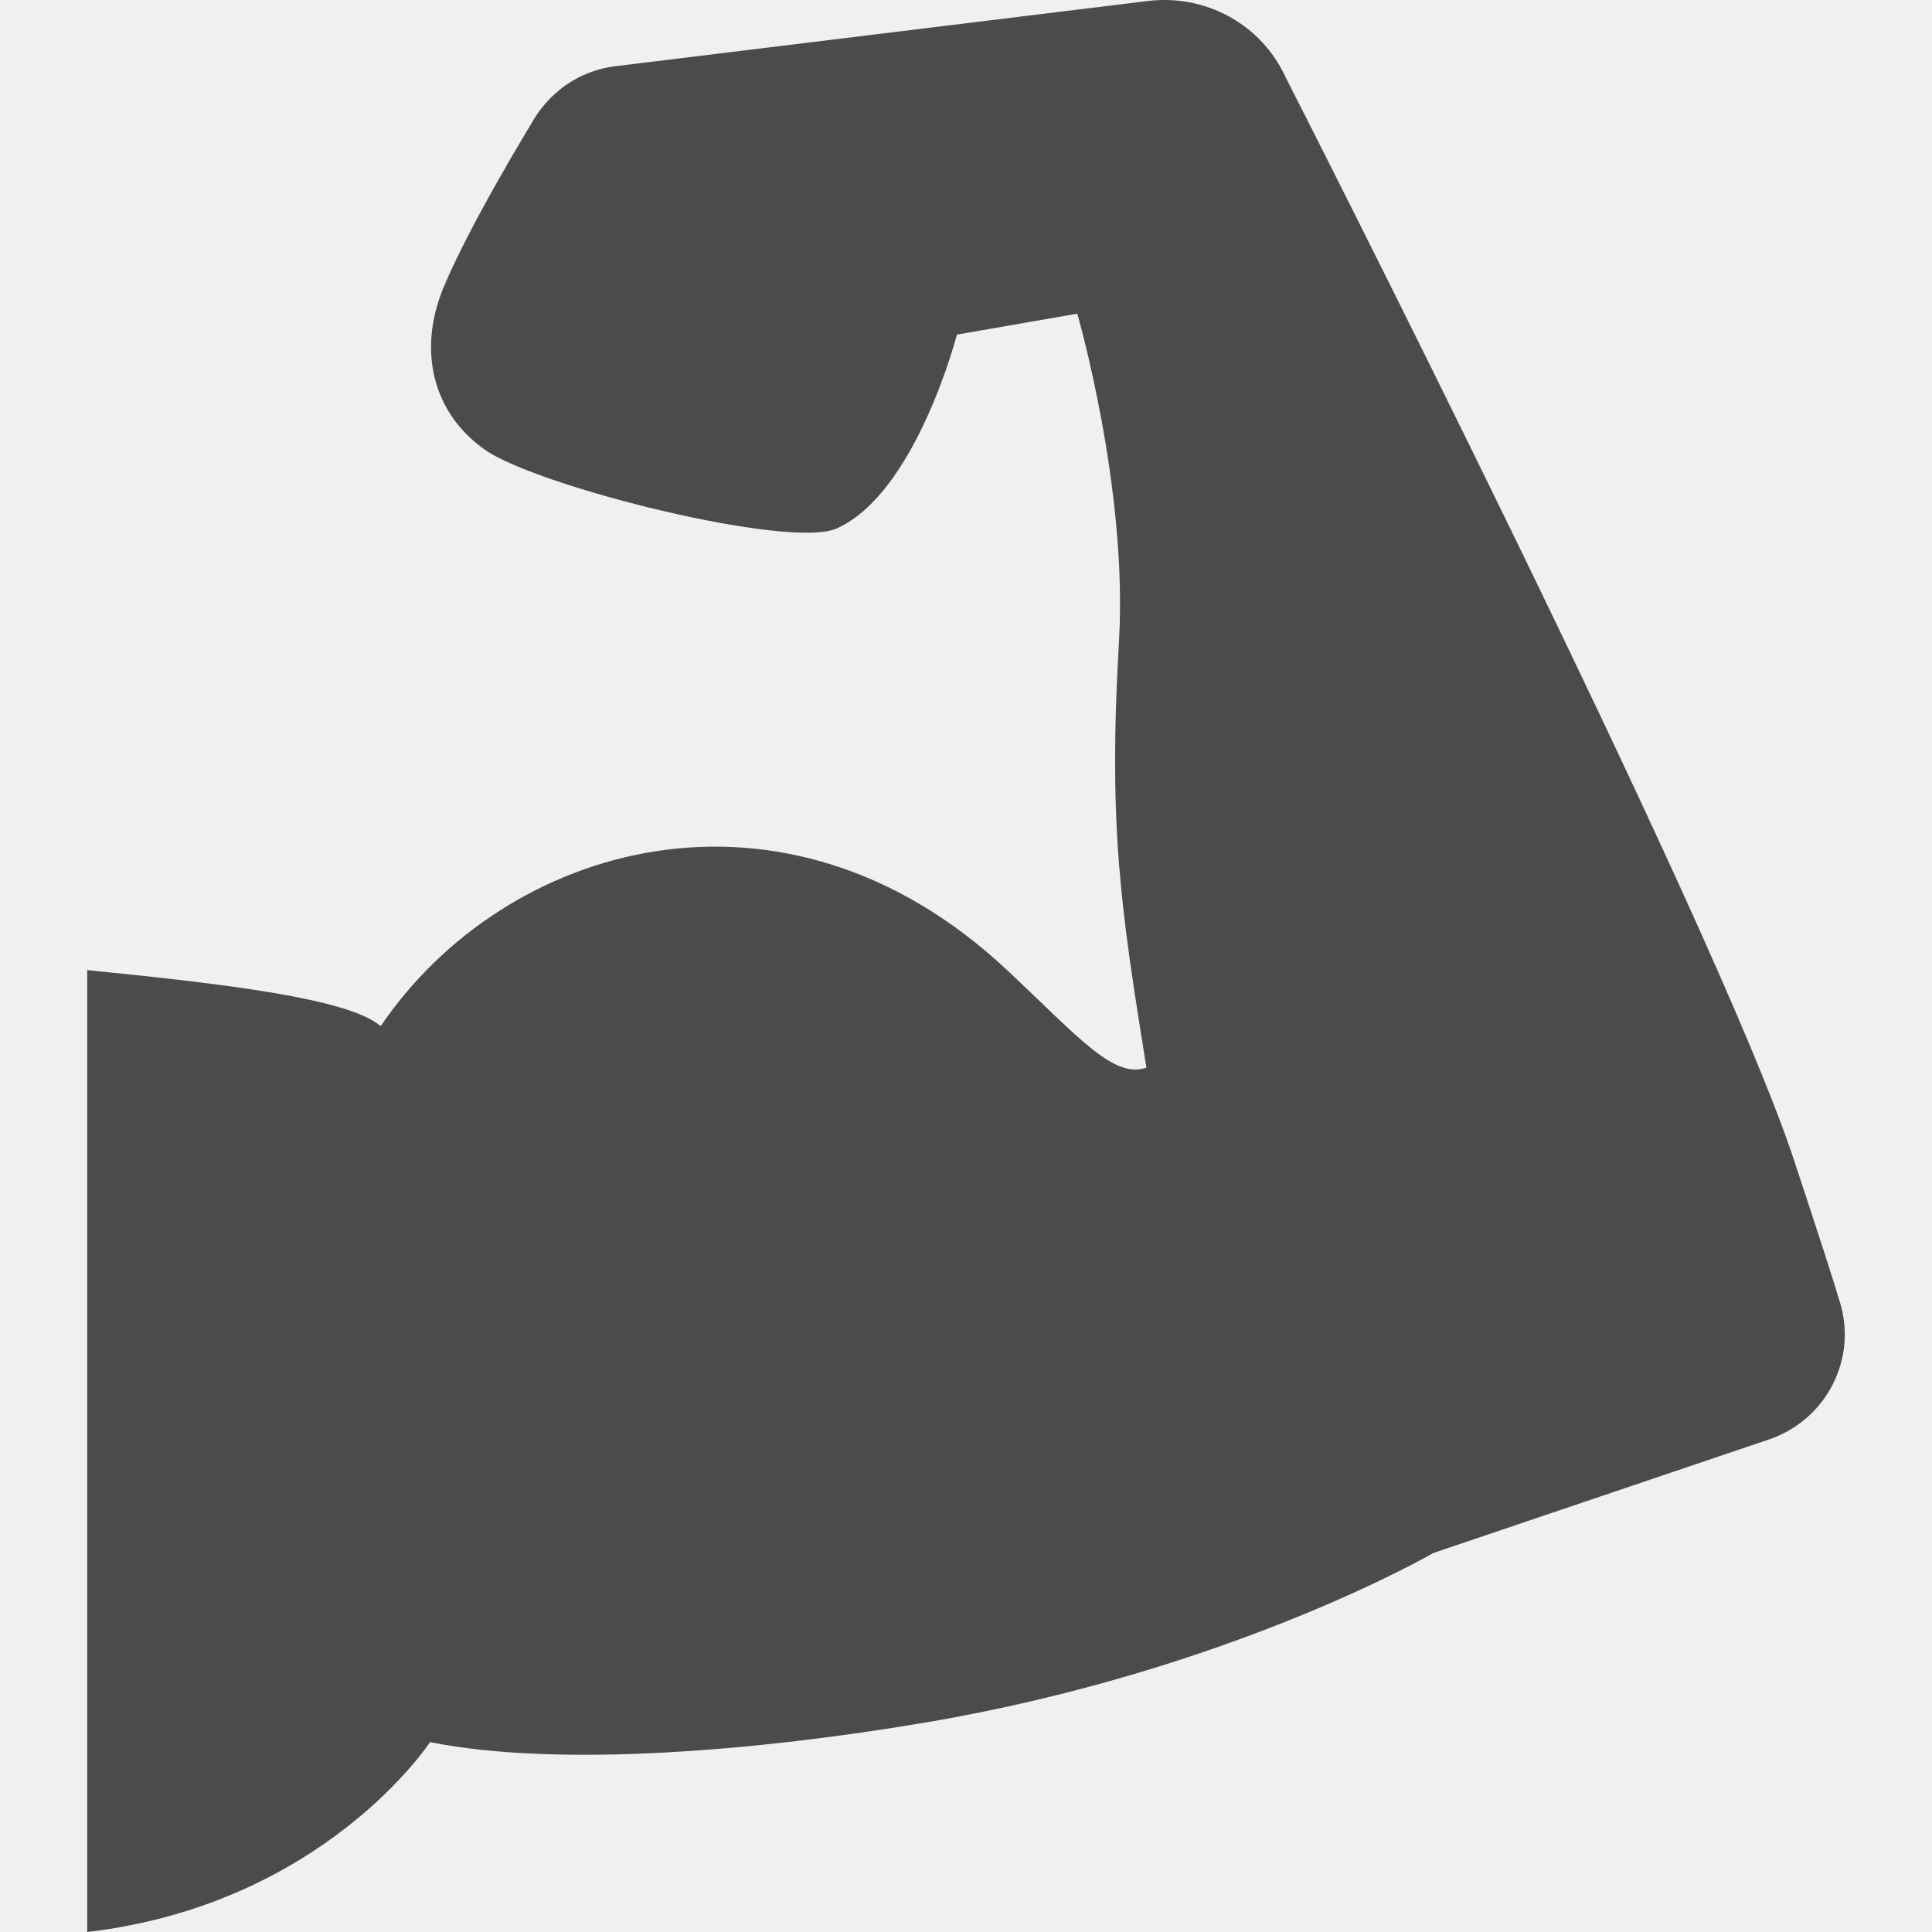
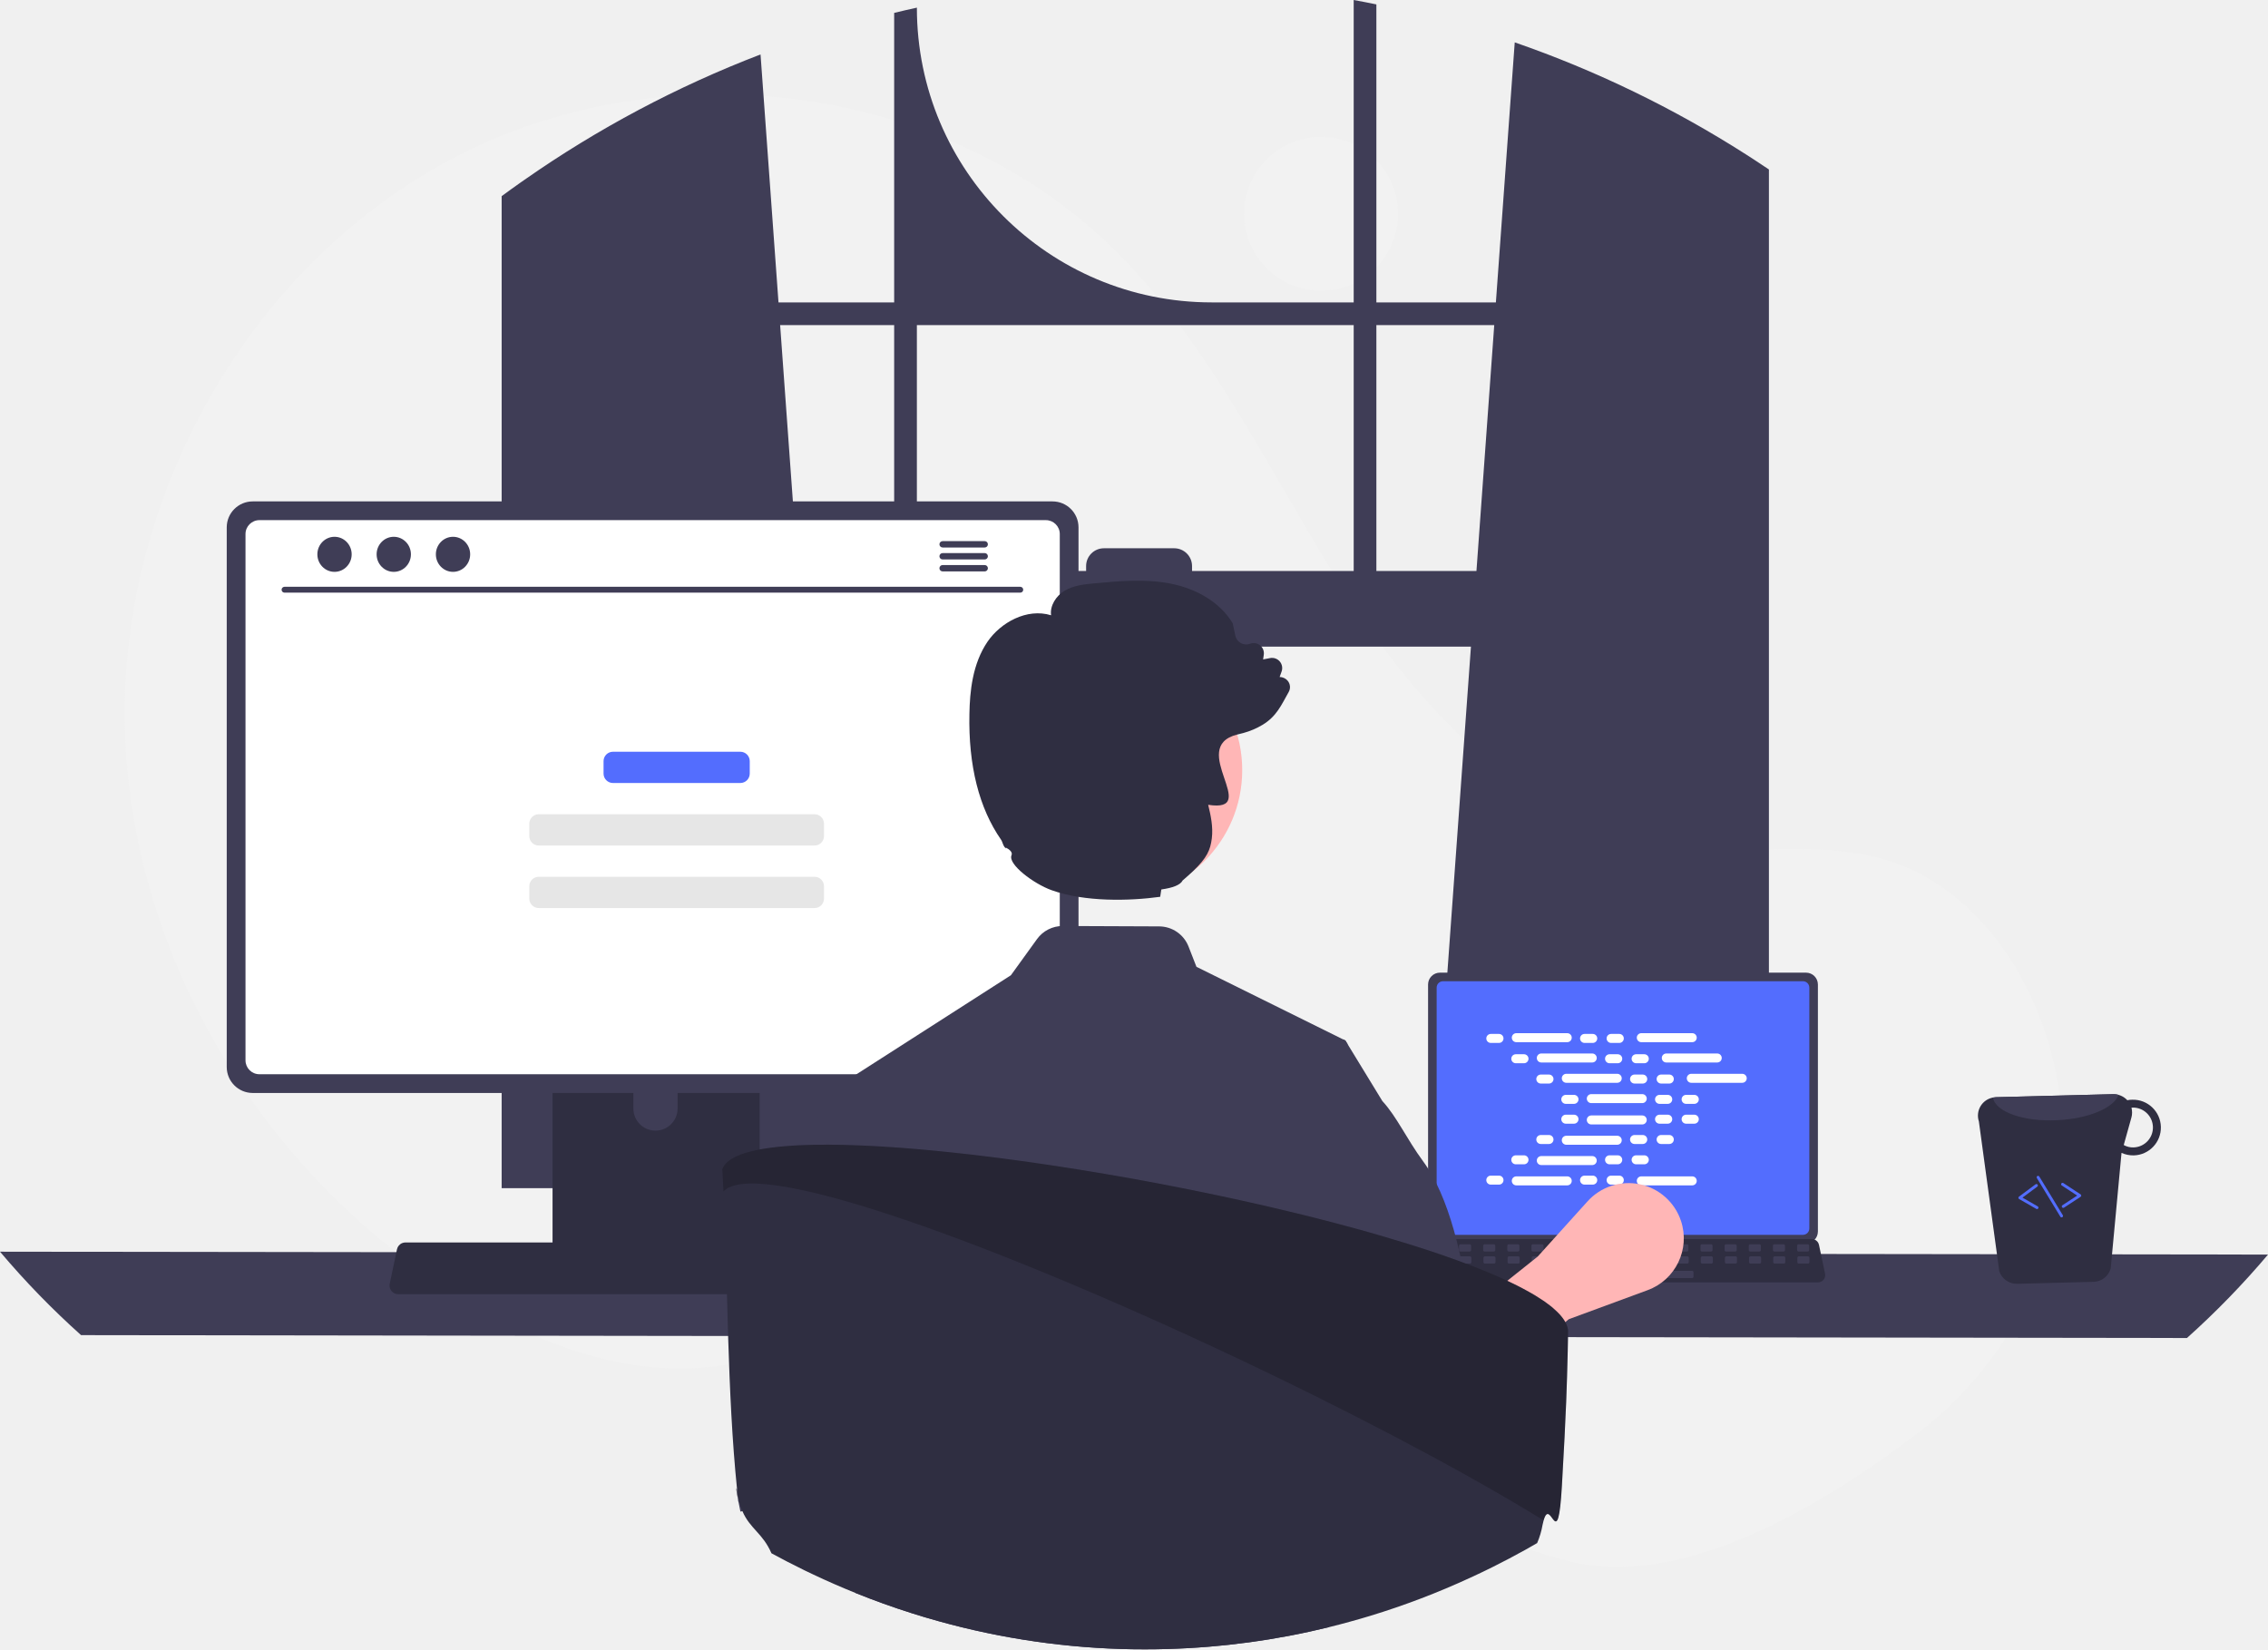
- <svg xmlns="http://www.w3.org/2000/svg" version="1.1" id="_x32_" x="0px" y="0px" viewBox="0 0 512 512" xml:space="preserve">
-   <g>
-     <path class="st0" d="M487.379,344.399c-1.771-5.989-5.322-16.856-11.749-36.353c-20.818-63.816-134.955-287.63-134.955-287.63   C334.247,6.459,319.617-1.53,304.339,0.245L163.175,17.539c-9.545,1.102-17.748,6.855-22.4,15.272c0,0-16.379,26.823-23.261,43.443   c-6.861,16.62-2.877,33.24,11.08,42.994c13.957,9.733,80.437,26.363,93.078,20.822c21.059-9.314,31.92-51.4,31.92-51.4l31.898-5.54   c0,0,13.31,45.85,11.08,86.191c-2.877,49.861,0.358,70.64,7.24,113.624c-8.732,3.006-17.888-8.01-36.929-25.86   c-59.09-55.4-133.126-33.657-165.987,14.845c-8.636-7.316-40.85-11.144-77.779-14.845V512c62.79-7.379,90.848-50.32,90.848-50.32   c34.369,6.855,87.372,2.235,131.19-5.177c80.956-13.69,134.735-44.962,134.735-44.962l89.101-30.138   C484.266,376.088,492.464,359.682,487.379,344.399z" style="fill: rgb(75, 75, 75);" />
-   </g>
+ <svg xmlns="http://www.w3.org/2000/svg" data-name="Layer 1" width="786.82" height="572.258" viewBox="0 0 786.82 572.258">
+   <circle cx="458.321" cy="74.182" r="26.701" fill="#f2f2f2" />
+   <path d="M872.038,661.023c39.688-30.229,58.644-81.025,46.776-129.482q-.442-1.806-.934-3.604c-7.867-28.763-27.332-56.101-55.7-65.291-23.82-7.717-49.82-1.783-74.669-4.851-48.781-6.024-86.601-45.494-113.211-86.819-26.611-41.325-47.062-87.583-82.422-121.724-58.285-56.275-153.362-68.391-225.627-31.76C293.987,254.121,247.955,335.391,249.918,416.386c1.963,80.995,50.046,158.432,119.875,199.517,25.652,15.093,55.321,25.785,84.848,22.044,25.62-3.246,48.899-17.013,74.399-21.1,40.091-6.426,79.927,11.701,114.603,32.824,34.676,21.123,68.17,46.16,107.574,55.952C789.478,715.131,836.881,687.801,872.038,661.023Z" transform="translate(-206.59 -163.8711)" fill="#f2f2f2" />
+   <path d="M815.016,219.191c-.87-.58-1.75-1.13-2.62-1.69a380.24,380.24,0,0,0-80.31-38.93l-6.54,90.22h-41.46v-103.39c-2.61-.54-5.24-1.05-7.87-1.53v104.92H626.946A102.27,102.27,0,0,1,524.676,166.521v-0c-2.64.57-5.26,1.18-7.88,1.83v100.44h-40.13l-6.23-86.03a380.858,380.858,0,0,0-81.94,43.53c-.44.3-.88.61-1.31.91-2.21,1.55-4.39,3.13-6.56,4.73v344.19h118.27l-2.09-28.95-11.5-158.95h231.59l-11.5,158.95-2.09,28.95h116.96v-353.45Q817.656,220.901,815.016,219.191Zm-298.22,142.78h-33.39l-6.17-85.3h39.56Zm159.42,0h-56.08v-1.69a6.18,6.18,0,0,0-6.19-6.18h-24.38a6.178,6.178,0,0,0-6.18,6.18v1.69h-58.71v-85.3h151.54Zm7.87,0v-85.3h40.89l-6.17,85.3Z" transform="translate(-206.59 -163.8711)" fill="#3f3d56" />
+   <path d="M206.59,598.162a289.003,289.003,0,0,0,28.12,28.95l730.58,1a289.003,289.003,0,0,0,28.12-28.95Z" transform="translate(-206.59 -163.8711)" fill="#3f3d56" />
+   <path d="M702.02,505.462v85.704a4.122,4.122,0,0,0,4.119,4.119H833.143a4.122,4.122,0,0,0,4.119-4.119v-85.704a4.124,4.124,0,0,0-4.119-4.115H706.139A4.124,4.124,0,0,0,702.02,505.462Z" transform="translate(-206.59 -163.8711)" fill="#3f3d56" />
+   <path d="M704.999,506.529V590.109a2.205,2.205,0,0,0,2.201,2.201H832.086a2.205,2.205,0,0,0,2.201-2.201V506.529a2.206,2.206,0,0,0-2.201-2.206H707.201A2.206,2.206,0,0,0,704.999,506.529Z" transform="translate(-206.59 -163.8711)" fill="#536dfe" />
+   <path d="M699.364,607.881a2.47,2.47,0,0,0,1.943.93H837.299a2.502,2.502,0,0,0,2.446-3.016l-2.111-10.027a2.507,2.507,0,0,0-1.558-1.818,2.425,2.425,0,0,0-.888-.168H703.41a2.424,2.424,0,0,0-.888.168,2.507,2.507,0,0,0-1.558,1.818l-2.111,10.027A2.501,2.501,0,0,0,699.364,607.881Z" transform="translate(-206.59 -163.8711)" fill="#2f2e41" />
+   <rect x="830.034" y="595.588" width="4.188" height="2.513" rx="0.488" transform="translate(1457.666 1029.819) rotate(-180)" fill="#3f3d56" />
+   <rect x="821.657" y="595.588" width="4.188" height="2.513" rx="0.488" transform="translate(1440.912 1029.819) rotate(-180)" fill="#3f3d56" />
+   <rect x="813.28" y="595.588" width="4.188" height="2.513" rx="0.488" transform="translate(1424.158 1029.819) rotate(-180)" fill="#3f3d56" />
+   <rect x="804.903" y="595.588" width="4.188" height="2.513" rx="0.488" transform="translate(1407.404 1029.819) rotate(-180)" fill="#3f3d56" />
+   <rect x="796.526" y="595.588" width="4.188" height="2.513" rx="0.488" transform="translate(1390.65 1029.819) rotate(-180)" fill="#3f3d56" />
+   <rect x="788.149" y="595.588" width="4.188" height="2.513" rx="0.488" transform="translate(1373.896 1029.819) rotate(-180)" fill="#3f3d56" />
+   <rect x="779.772" y="595.588" width="4.188" height="2.513" rx="0.488" transform="translate(1357.142 1029.819) rotate(-180)" fill="#3f3d56" />
+   <rect x="771.395" y="595.588" width="4.188" height="2.513" rx="0.488" transform="translate(1340.388 1029.819) rotate(-180)" fill="#3f3d56" />
+   <rect x="763.018" y="595.588" width="4.188" height="2.513" rx="0.488" transform="translate(1323.634 1029.819) rotate(-180)" fill="#3f3d56" />
+   <rect x="754.641" y="595.588" width="4.188" height="2.513" rx="0.488" transform="translate(1306.88 1029.819) rotate(-180)" fill="#3f3d56" />
+   <rect x="746.264" y="595.588" width="4.188" height="2.513" rx="0.488" transform="translate(1290.126 1029.819) rotate(-180)" fill="#3f3d56" />
+   <rect x="737.887" y="595.588" width="4.188" height="2.513" rx="0.488" transform="translate(1273.372 1029.819) rotate(-180)" fill="#3f3d56" />
+   <rect x="729.51" y="595.588" width="4.188" height="2.513" rx="0.488" transform="translate(1256.618 1029.819) rotate(-180)" fill="#3f3d56" />
+   <rect x="721.133" y="595.588" width="4.188" height="2.513" rx="0.488" transform="translate(1239.865 1029.819) rotate(-180)" fill="#3f3d56" />
+   <rect x="712.756" y="595.588" width="4.188" height="2.513" rx="0.488" transform="translate(1223.111 1029.819) rotate(-180)" fill="#3f3d56" />
+   <rect x="704.379" y="595.588" width="4.188" height="2.513" rx="0.488" transform="translate(1206.357 1029.819) rotate(-180)" fill="#3f3d56" />
+   <rect x="830.133" y="599.777" width="4.188" height="2.513" rx="0.488" transform="translate(1457.864 1038.196) rotate(-180)" fill="#3f3d56" />
+   <rect x="821.756" y="599.777" width="4.188" height="2.513" rx="0.488" transform="translate(1441.11 1038.196) rotate(-180)" fill="#3f3d56" />
+   <rect x="813.379" y="599.777" width="4.188" height="2.513" rx="0.488" transform="translate(1424.356 1038.196) rotate(-180)" fill="#3f3d56" />
+   <rect x="805.002" y="599.777" width="4.188" height="2.513" rx="0.488" transform="translate(1407.602 1038.196) rotate(-180)" fill="#3f3d56" />
+   <rect x="796.625" y="599.777" width="4.188" height="2.513" rx="0.488" transform="translate(1390.848 1038.196) rotate(-180)" fill="#3f3d56" />
+   <rect x="788.248" y="599.777" width="4.188" height="2.513" rx="0.488" transform="translate(1374.094 1038.196) rotate(-180)" fill="#3f3d56" />
+   <rect x="779.871" y="599.777" width="4.188" height="2.513" rx="0.488" transform="translate(1357.34 1038.196) rotate(-180)" fill="#3f3d56" />
+   <rect x="771.494" y="599.777" width="4.188" height="2.513" rx="0.488" transform="translate(1340.586 1038.196) rotate(-180)" fill="#3f3d56" />
+   <rect x="763.117" y="599.777" width="4.188" height="2.513" rx="0.488" transform="translate(1323.832 1038.196) rotate(-180)" fill="#3f3d56" />
+   <rect x="754.74" y="599.777" width="4.188" height="2.513" rx="0.488" transform="translate(1307.078 1038.196) rotate(-180)" fill="#3f3d56" />
+   <rect x="746.363" y="599.777" width="4.188" height="2.513" rx="0.488" transform="translate(1290.324 1038.196) rotate(-180)" fill="#3f3d56" />
+   <rect x="737.986" y="599.777" width="4.188" height="2.513" rx="0.488" transform="translate(1273.57 1038.196) rotate(-180)" fill="#3f3d56" />
+   <rect x="729.609" y="599.777" width="4.188" height="2.513" rx="0.488" transform="translate(1256.816 1038.196) rotate(-180)" fill="#3f3d56" />
+   <rect x="721.232" y="599.777" width="4.188" height="2.513" rx="0.488" transform="translate(1240.062 1038.196) rotate(-180)" fill="#3f3d56" />
+   <rect x="712.855" y="599.777" width="4.188" height="2.513" rx="0.488" transform="translate(1223.309 1038.196) rotate(-180)" fill="#3f3d56" />
+   <rect x="704.478" y="599.777" width="4.188" height="2.513" rx="0.488" transform="translate(1206.555 1038.196) rotate(-180)" fill="#3f3d56" />
+   <rect x="760.604" y="604.803" width="33.508" height="2.513" rx="0.488" transform="translate(1348.126 1048.248) rotate(-180)" fill="#3f3d56" />
+   <rect x="515.631" y="358.737" width="5.966" height="3.122" rx="1.561" fill="#fff" />
+   <rect x="548.154" y="358.737" width="5.966" height="3.122" rx="1.561" fill="#fff" />
+   <rect x="557.369" y="358.737" width="5.966" height="3.122" rx="1.561" fill="#fff" />
+   <rect x="524.477" y="358.477" width="20.796" height="3.122" rx="1.561" fill="#fff" />
+   <rect x="567.841" y="358.477" width="20.796" height="3.122" rx="1.561" fill="#fff" />
+   <rect x="524.304" y="365.784" width="5.966" height="3.122" rx="1.561" fill="#fff" />
+   <rect x="556.827" y="365.784" width="5.966" height="3.122" rx="1.561" fill="#fff" />
+   <rect x="566.042" y="365.784" width="5.966" height="3.122" rx="1.561" fill="#fff" />
+   <rect x="533.15" y="365.523" width="20.796" height="3.122" rx="1.561" fill="#fff" />
+   <rect x="576.514" y="365.523" width="20.796" height="3.122" rx="1.561" fill="#fff" />
+   <rect x="532.977" y="372.83" width="5.966" height="3.122" rx="1.561" fill="#fff" />
+   <rect x="565.5" y="372.83" width="5.966" height="3.122" rx="1.561" fill="#fff" />
+   <rect x="574.715" y="372.83" width="5.966" height="3.122" rx="1.561" fill="#fff" />
+   <rect x="541.823" y="372.57" width="20.796" height="3.122" rx="1.561" fill="#fff" />
+   <rect x="585.187" y="372.57" width="20.796" height="3.122" rx="1.561" fill="#fff" />
+   <rect x="541.649" y="379.877" width="5.966" height="3.122" rx="1.561" fill="#fff" />
+   <rect x="574.172" y="379.877" width="5.966" height="3.122" rx="1.561" fill="#fff" />
+   <rect x="583.387" y="379.877" width="5.966" height="3.122" rx="1.561" fill="#fff" />
+   <rect x="550.496" y="379.617" width="20.796" height="3.122" rx="1.561" fill="#fff" />
+   <rect x="548.154" y="407.898" width="5.966" height="3.122" rx="1.561" fill="#fff" />
+   <rect x="557.369" y="407.898" width="5.966" height="3.122" rx="1.561" fill="#fff" />
+   <rect x="567.841" y="408.158" width="20.796" height="3.122" rx="1.561" fill="#fff" />
+   <rect x="515.631" y="407.898" width="5.966" height="3.122" rx="1.561" fill="#fff" />
+   <rect x="524.477" y="408.158" width="20.796" height="3.122" rx="1.561" fill="#fff" />
+   <rect x="524.304" y="400.851" width="5.966" height="3.122" rx="1.561" fill="#fff" />
+   <rect x="556.827" y="400.851" width="5.966" height="3.122" rx="1.561" fill="#fff" />
+   <rect x="566.042" y="400.851" width="5.966" height="3.122" rx="1.561" fill="#fff" />
+   <rect x="533.15" y="401.111" width="20.796" height="3.122" rx="1.561" fill="#fff" />
+   <rect x="532.977" y="393.804" width="5.966" height="3.122" rx="1.561" fill="#fff" />
+   <rect x="565.5" y="393.804" width="5.966" height="3.122" rx="1.561" fill="#fff" />
+   <rect x="574.715" y="393.804" width="5.966" height="3.122" rx="1.561" fill="#fff" />
+   <rect x="541.823" y="394.064" width="20.796" height="3.122" rx="1.561" fill="#fff" />
+   <rect x="541.649" y="386.758" width="5.966" height="3.122" rx="1.561" fill="#fff" />
+   <rect x="574.172" y="386.758" width="5.966" height="3.122" rx="1.561" fill="#fff" />
+   <rect x="583.387" y="386.758" width="5.966" height="3.122" rx="1.561" fill="#fff" />
+   <rect x="550.496" y="387.018" width="20.796" height="3.122" rx="1.561" fill="#fff" />
+   <path d="M711.507,654.353l-13.35-21.102,41.902-33.403,17.295-19.161a19.161,19.161,0,0,1,32.418,6.828h0a19.161,19.161,0,0,1-11.57,23.991l-27.349,10.075Z" transform="translate(-206.59 -163.8711)" fill="#ffb6b6" />
+   <path d="M398.28,501.352v102.56h71.85v-102.56a3.448,3.448,0,0,0-2.43-3.3,3.175,3.175,0,0,0-1.03-.16H401.75A3.463,3.463,0,0,0,398.28,501.352Zm28.04,35.24a7.67,7.67,0,0,1,15.34,0v11.9a7.67,7.67,0,0,1-15.34,0Z" transform="translate(-206.59 -163.8711)" fill="#2f2e41" />
+   <path d="M398.06,600.632v9.89a1.946,1.946,0,0,0,1.93,1.94h68.43a1.94,1.94,0,0,0,1.93-1.94v-9.89Z" transform="translate(-206.59 -163.8711)" fill="#3f3d56" />
+   <path d="M285.25,346.832V534.092a9.007,9.007,0,0,0,9,9h277.5a9.007,9.007,0,0,0,9-9V346.832a9.011,9.011,0,0,0-9-8.99H294.25A9.012,9.012,0,0,0,285.25,346.832Z" transform="translate(-206.59 -163.8711)" fill="#3f3d56" />
+   <path d="M291.76,349.162v182.62a4.818,4.818,0,0,0,4.81,4.81H569.44a4.818,4.818,0,0,0,4.81-4.81v-182.62a4.82,4.82,0,0,0-4.81-4.82H296.57A4.821,4.821,0,0,0,291.76,349.162Z" transform="translate(-206.59 -163.8711)" fill="#fff" />
+   <path d="M342.4,611.792a2.948,2.948,0,0,0,2.32,1.11h162.34a2.987,2.987,0,0,0,2.92-3.6l-2.52-11.97a2.993,2.993,0,0,0-1.86-2.17,2.895,2.895,0,0,0-1.06-.2H347.23a2.894,2.894,0,0,0-1.06.2,2.992,2.992,0,0,0-1.86,2.17l-2.52,11.97A2.985,2.985,0,0,0,342.4,611.792Z" transform="translate(-206.59 -163.8711)" fill="#2f2e41" />
+   <path d="M560.585,369.499H305.261a1.016,1.016,0,0,1,0-2.031H560.585a1.016,1.016,0,0,1,0,2.031Z" transform="translate(-206.59 -163.8711)" fill="#3f3d56" />
+   <ellipse cx="116.051" cy="192.33" rx="5.95" ry="6.083" fill="#3f3d56" />
+   <ellipse cx="136.607" cy="192.33" rx="5.95" ry="6.083" fill="#3f3d56" />
+   <ellipse cx="157.163" cy="192.33" rx="5.95" ry="6.083" fill="#3f3d56" />
+   <path d="M548.206,351.622h-14.6a1.105,1.105,0,0,0,0,2.21h14.6a1.105,1.105,0,0,0,0-2.21Z" transform="translate(-206.59 -163.8711)" fill="#3f3d56" />
+   <path d="M548.206,355.772h-14.6a1.105,1.105,0,0,0,0,2.21h14.6a1.105,1.105,0,0,0,0-2.21Z" transform="translate(-206.59 -163.8711)" fill="#3f3d56" />
+   <path d="M548.206,359.922h-14.6a1.105,1.105,0,0,0,0,2.21h14.6a1.105,1.105,0,0,0,0-2.21Z" transform="translate(-206.59 -163.8711)" fill="#3f3d56" />
+   <path d="M900.186,604.972a6.416,6.416,0,0,0,6.183,4.331l26.492-.682a6.329,6.329,0,0,0,5.981-4.657l3.749-40.087a9.794,9.794,0,0,0,4.238.871,9.661,9.661,0,1,0-.485-19.317,8.184,8.184,0,0,0-1.736.181,6.548,6.548,0,0,0-4.874-2.103l-40.751,1.052a5.853,5.853,0,0,0-1.005.125,6.365,6.365,0,0,0-4.873,8.265Zm43.173-43.817,2.668-9.553a6.506,6.506,0,0,0,.02-3.375c.129-0.0.244-.062.373-.062a6.91,6.91,0,0,1,.324,13.817A6.505,6.505,0,0,1,943.359,561.156Z" transform="translate(-206.59 -163.8711)" fill="#2f2e41" />
+   <path d="M897.978,544.686c.868,4.964,10.629,8.454,22.366,7.847,10.793-.497,19.617-4.287,21.234-8.778a6.025,6.025,0,0,0-1.844-.246l-40.751,1.052A5.853,5.853,0,0,0,897.978,544.686Z" transform="translate(-206.59 -163.8711)" fill="#3f3d56" />
+   <path d="M922.494,582.944a.497.497,0,0,0,.151-.066l5.753-3.766a.499.499,0,0,0,0-.836l-5.98-3.917a.5.5,0,1,0-.548.836l5.341,3.498-5.114,3.348a.5.5,0,0,0,.396.903Z" transform="translate(-206.59 -163.8711)" fill="#536dfe" />
+   <path d="M913.408,583.363a.5.5,0,0,0,.126-.918l-5.303-3.04,5.126-3.807a.5.5,0,1,0-.596-.802l-5.739,4.263a.5.5,0,0,0,.049.835l5.965,3.42A.5.5,0,0,0,913.408,583.363Z" transform="translate(-206.59 -163.8711)" fill="#536dfe" />
+   <path d="M921.922,586.244a.482.482,0,0,0,.137-.058.5.5,0,0,0,.168-.687l-8.155-13.408a.5.5,0,0,0-.854.521l8.155,13.408A.5.5,0,0,0,921.922,586.244Z" transform="translate(-206.59 -163.8711)" fill="#536dfe" />
+   <rect x="209.385" y="260.827" width="50.719" height="10.846" rx="3.264" fill="#536dfe" />
+   <rect x="183.626" y="282.519" width="102.236" height="10.846" rx="3.264" fill="#e6e6e6" />
+   <rect x="183.626" y="304.21" width="102.236" height="10.846" rx="3.264" fill="#e6e6e6" />
+   <path d="M497.301,540.717l.217.684.011.023,6.525,19.838,7.506,22.861,14.123,42.961.137,6.673v.023l1.049,53.684-2.909,7.278,3.274,11.932s-1.506-18.037-9.582-7.679c-4.574,5.886-9.925,11.91-14.317,17.556q9.6,3.884,19.507,7.027c1.426.456,2.863.89,4.301,1.323q.462.137.924.274a266.863,266.863,0,0,0,67.351,10.826c1.186.034,2.35.057,3.479.08.399.011.787.023,1.175.023,1.278.011,2.544.023,3.822.023q3.867,0,7.7-.114a266.853,266.853,0,0,0,56.091-7.586c-.125-7.586-.468-16.45-.958-25.918-.228-4.643-5.35-9.674-5.658-14.533-.217-3.65,4.381-7.084,4.141-10.792-1.551-22.827-3.491-14.064-4.928-30.229q-.222-2.379-.411-4.552c-.924-10.381-1.563-16.872-1.563-16.872l6.137-38.683,9.639-60.734-.742-1.221-.833-.411-50.844-25.165-2.761-7.073a10.979,10.979,0,0,0-10.141-6.947l-33.493-.137a10.931,10.931,0,0,0-8.909,4.529l-9.069,12.56Z" transform="translate(-206.59 -163.8711)" fill="#3f3d56" />
+   <path d="M533.407,617.525,525.82,633.758l-5.179,11.088-8.909,46.646-4.46,4.734L503.45,679.467l-39.998,8.881c-1.312-7.29-.351.247-1.161-7.75.228-.228.468-.456.707-.685.639-.593,1.175-1.152,1.164-1.688-.456-27.584.913-74.526,12.343-102.966a60.053,60.053,0,0,1,7.027-13.107c.228-.308.445-.616.662-.924,5.27-7.381,8.601-14.647,13.324-19.815v-.011a.53.53,0,0,0,.08-.08.157.157,0,0,0,.046-.034l32.443-17.203,1.392,39.105.992,28.109Z" transform="translate(-206.59 -163.8711)" fill="#3f3d56" />
+   <path d="M650.391,622.135l9.476,20.275,3.307,7.061,8.907,46.642,4.446,4.723,3.83-16.755,1.8-.369,32.459-6.722,9.461,30.046a17.984,17.984,0,0,0-3.261-22.506c-.646-.585-1.184-1.154-1.169-1.692.538-32.443-1.446-91.684-19.367-116.066-5.692-7.738-9.107-15.445-14.076-20.829-.015-.015-.015-.031-.031-.031L674.081,526.114l-.738-1.215-.831-.415Z" transform="translate(-206.59 -163.8711)" fill="#3f3d56" />
+   <circle id="a657ec4b-47ce-4d2a-9c58-81a811696ca9" data-name="Ellipse 5" cx="386.397" cy="267.201" r="44.558" fill="#ffb6b6" />
+   <path d="M653.212,399.948a3.759,3.759,0,0,0-2.69-1.19l.67-1.86a3.528,3.528,0,0,0-3.96-4.7l-2.44.47.23-1.63a3.534,3.534,0,0,0-4.73-3.82,3.766,3.766,0,0,1-3.24-.23,3.846,3.846,0,0,1-1.92-2.61l-.85-4.1-.09-.22c-4.14-6.9-12.1-11.92-21.84-13.76-8.67-1.65-17.56-.81-26.13-.02-3.4.32-7.24.68-10.44,2.64-2.72,1.68-5.02,5.04-4.55,8.43-8.45-2.59-17.51,2.58-22,9.1-5.32,7.76-6.19,17.48-6.33,25.08-.38,17.98,3.33,32.69,11,43.73.56.8.7,2.47,1.81,3.03l-.23-.37c1.24.62,2.5,1.62,2.03,2.69-1.35,3.08,7.62,9.89,13.94,12.14,11.53,4.11,26.86,3.76,37.64,2.28l.38-2.55c3.89-.53,6.63-1.54,7.4-3.12,1.36-1.16,2.52-2.2,3.53-3.16l.01-.01c.02-.02.06-.05.08-.07,4.87-4.67,6-7.33,6.51-11.38.49-3.97-.38-8-1.27-11.63,18.74,2.9-7.38-19.96,10.08-24.38a5.434,5.434,0,0,1,.61-.15c.51-.12,1.02-.24,1.51-.38a26.448,26.448,0,0,0,6.72-2.87c4.88-2.97,6.49-6.91,9.01-11.35A3.427,3.427,0,0,0,653.212,399.948Z" transform="translate(-206.59 -163.8711)" fill="#2f2e41" />
+   <path d="M750.582,625.308c-.01,1.75-.03,4.2-.11,7.23q-.015.63-.03,1.29c-.13,5.57-.26,10.24-.47,15.43-.01.36-.02.71-.04,1.07-.28,7.24-.72,15.67-1.48,29.02-1.41,24.66-3.87,3.39-6.34,12.04-.12.43-.25.94-.37,1.54a27.916,27.916,0,0,1-1.88,6.33c-1.31.78-2.66,1.53-3.99,2.28-3.79,2.11-7.64,4.14-11.52,6.07-2.18,1.08-4.37,2.14-6.57,3.16-.35.16-.69.32-1.03.47a270.887,270.887,0,0,1-34.75,13.26c-2.32.7-4.63,1.38-6.97,2.01-2.44.68-4.88,1.32-7.35,1.92a266.893,266.893,0,0,1-56.09,7.59c-2.55.08-5.12.11-7.7.11-1.28,0-2.54-.01-3.82-.02-.39,0-.78-.01-1.17-.02-1.13-.03-2.3-.05-3.48-.08a266.663,266.663,0,0,1-67.35-10.83l-.93-.27c-1.44-.44-2.87-.87-4.3-1.33q-9.9-3.135-19.51-7.02-7.335-2.955-14.5-6.34a.339.339,0,0,1-.12-.06c-1-.46-2.01-.94-3.01-1.43-.13-.07-.27-.14-.41-.21q-5.595-2.73-11.07-5.72c-3.07-7.05-7.39-8.4-10.07-14.6a25.874,25.874,0,0,1-1.68-5.74c0-.02-.01-.04-.01-.07.28,3.72-1.19-6.6-.01-.04-.01-.12-.02-.25-.03-.4-.03-.36-.07-.8-.13-1.35-3.43-33.49-3.21-71.79-4.7-103.35q-.15-3.06-.31-5.86c-.03-.62-.07-1.23-.11-1.83.07-.18.15-.37.24-.55a1.002,1.002,0,0,1,.07-.15,1.623,1.623,0,0,1,.1-.18c.02-.03.05-.07.07-.1a.917.917,0,0,1,.05-.1c.09-.14.19-.29.3-.43.05-.06.09-.11.14-.16a.808.808,0,0,1,.12-.14.637.637,0,0,1,.11-.13c.04-.04.08-.09.13-.14a.302.302,0,0,1,.08-.08,2.033,2.033,0,0,1,.26-.25,9.624,9.624,0,0,1,1.14-.9c.14-.09.29-.18.43-.28a19.135,19.135,0,0,1,3.17-1.52c.38-.14.76-.27,1.17-.41.15-.04.29-.09.44-.14.22-.07.44-.14.67-.19,1.14-.34,2.37-.63,3.7-.9.16-.03.33-.06.5-.1.24-.05.49-.09.74-.13.34-.06.69-.12,1.04-.18,2.97-.47,6.34-.82,10.06-1.05q.525-.03,1.05-.06c.41-.02.82-.04,1.24-.06.35-.02.71-.03,1.07-.04.35-.02.71-.03,1.08-.04,1.01-.03,2.05-.06,3.11-.08,3.02-.06,6.2-.04,9.54.03,1.55.04,3.13.08,4.75.15.11,0,.21.01.31.01,1.41.05,2.83.11,4.29.19,1.02.05,2.05.1,3.08.16.97.06,1.95.12,2.94.19.77.04,1.54.1,2.32.15.66.05,1.32.1,1.98.14l.9.06c.49.04.98.07,1.48.12,1.1.09,2.2.18,3.32.27,1.11.1,2.24.2,3.37.3s2.27.21,3.41.32c.12.01.23.02.34.03,1.04.11,2.08.21,3.13.32.24.02.49.04.73.07,1.001.101,2.022.218,3.032.326.31.033.618.066.929.1.791.086,1.572.161,2.368.254,1.05.12,2.12.23,3.16.37.81.09,1.62.18,2.43.28,1.27.15,2.56.31,3.85.48.49.06.98.12,1.47.19,3.68.46,7.4.97,11.18,1.5,5.73.81,11.55,1.69,17.41,2.64q8.805,1.425,17.71,3.01c1.5.27,3,.54,4.51.82q1.02.195,2.04.39c1.16.21,2.32.43,3.48.65,1.16.22,2.32.44,3.48.67,1.38.27,2.77.54,4.15.81,9.09,1.8,18.13,3.72,26.95,5.73,1.45.33,2.9.67,4.34,1q4.32,1.005,8.56,2.04c.78.18,1.55.37,2.32.56,1.92.48,3.84.96,5.73,1.45l.33.09c1.39.34,2.75.69,4.11,1.05q4.815,1.26,9.47,2.55,3.09.855,6.11,1.73c3.01.87,5.96,1.75,8.83,2.64.71.22,1.42.44,2.12.65,2.1.65,4.17,1.31,6.18,1.97,1.6.52,3.16,1.05,4.7,1.58q2.31.795,4.53,1.59c.95.34,1.89.7,2.83,1.04,1.35.5,2.68,1,3.98,1.5.4.15.79.31,1.18.46.25.11.49.2.73.3.47.19.95.37,1.41.56.47.18.93.37,1.39.57.45.18.91.37,1.35.56.45.18.89.37,1.33.57.37.15.73.31,1.08.47.71.31,1.42.62,2.11.94.34.16.68.31,1.02.47l.78.36c.11.06.22.11.33.16.25.12.51.25.76.37.58.27,1.15.56,1.71.83.75.38,1.48.76,2.18,1.13.71.38,1.4.76,2.06,1.13.11.06.21.12.32.18.15.08.3.17.45.25.51.29,1,.59,1.49.88.96.59,1.87,1.17,2.72,1.75.19.13.37.26.56.38.63.45,1.23.89,1.79,1.34,0,.01,0,.01.01.01.19.14.37.29.55.43.15.14.31.26.46.4.52.45,1,.88,1.44,1.32a5.667,5.667,0,0,1,.42.43,1.208,1.208,0,0,1,.16.16c.2.2.38.4.55.6a.553.553,0,0,1,.07.09c.24.28.46.56.67.84.1.14.21.28.3.42.12.17.24.35.34.52.09.14.17.29.25.43a7.257,7.257,0,0,1,.54,1.13,5.241,5.241,0,0,1,.27.82A5.844,5.844,0,0,1,750.582,625.308Z" transform="translate(-206.59 -163.8711)" fill="#2f2e41" />
+   <path d="M750.582,625.308c-.01,1.75-.03,4.2-.11,7.23-.01.42-.03.85-.04,1.29-.1,4.25-.25,9.5-.46,15.43-.01.36-.02.71-.04,1.07-.28,7.24-.72,15.67-1.48,29.02-1.41,24.66-3.87,3.39-6.34,12.04-6.86-4.22-14.38-8.64-22.42-13.18q-2.175-1.23-4.39-2.47c-16.08-8.97-34.04-18.37-52.79-27.68-.74-.37-1.49-.74-2.23-1.1-42.95-21.23-89.83-41.88-127.81-55.66-7.33-2.66-14.33-5.06-20.91-7.17-13.86-4.43-25.84-7.53-35.06-8.87-9.6-1.4-16.23-.9-18.91,1.99q-.15-3.06-.31-5.86-.06-.93-.12-1.83c.062-.165.142-.322.22-.48.011-.023.019-.047.03-.07a1.002,1.002,0,0,1,.07-.15,1.623,1.623,0,0,1,.1-.18,1.06,1.06,0,0,1,.12-.2c.09-.14.19-.29.3-.43a3.483,3.483,0,0,1,.26-.3.637.637,0,0,1,.11-.13c.04-.04.08-.09.13-.14a.302.302,0,0,1,.08-.08,2.033,2.033,0,0,1,.26-.25,9.624,9.624,0,0,1,1.14-.9c.14-.09.29-.18.43-.28a19.135,19.135,0,0,1,3.17-1.52c.38-.14.76-.27,1.17-.41.15-.04.29-.09.44-.14.22-.07.44-.14.67-.19,1.14-.34,2.37-.63,3.7-.9.4-.08.82-.16,1.24-.23.34-.06.69-.12,1.04-.18,2.97-.47,6.34-.82,10.06-1.05q.525-.03,1.05-.06c.41-.02.82-.04,1.24-.06.35-.02.71-.03,1.07-.04.35-.02.71-.03,1.08-.04,1.01-.03,2.05-.06,3.11-.08,3.02-.05,6.2-.03,9.54.04,1.55.03,3.13.08,4.75.15.1,0,.21.01.31.01,1.41.04,2.84.11,4.29.18,1.02.05,2.05.1,3.08.16.97.06,1.95.12,2.94.19.77.04,1.54.1,2.32.15.66.05,1.32.1,1.98.14.79.06,1.58.12,2.38.18,1.1.09,2.2.18,3.32.27,1.11.1,2.24.2,3.37.3s2.27.21,3.41.32c.12.01.23.02.34.03,1.04.11,2.08.21,3.13.32q8.73.885,17.97,2.07,5.52.705,11.18,1.51c5.73.81,11.55,1.69,17.41,2.63q8.805,1.425,17.71,3.01c1.5.27,3,.54,4.51.82q2.76.51,5.52,1.04c1.16.22,2.32.44,3.48.67,1.38.27,2.77.54,4.15.81,9.09,1.8,18.13,3.72,26.95,5.73,1.45.33,2.9.67,4.34,1q4.32,1.005,8.56,2.04c.78.19,1.55.38,2.32.57q2.895.72,5.73,1.44v.01c.11.02.22.05.33.08,1.38.35,2.75.7,4.11,1.06q4.815,1.26,9.47,2.54c2.06.58,4.1,1.15,6.11,1.73,3.01.88,5.96,1.76,8.83,2.64.71.22,1.42.44,2.12.65q3.15.99,6.18,1.97c1.6.52,3.16,1.05,4.7,1.58q2.31.795,4.53,1.59c.96.34,1.9.69,2.83,1.03,1.36.5,2.68,1,3.98,1.51.4.15.79.31,1.18.46.73.28,1.44.57,2.14.86.47.18.93.37,1.39.57.45.18.91.37,1.35.56.45.18.89.37,1.33.57.37.15.73.31,1.08.47.71.31,1.42.62,2.11.94.34.16.68.31,1.02.47l.78.36c.11.06.22.11.33.16.85.4,1.67.8,2.47,1.2.75.38,1.48.76,2.18,1.13.83.44,1.62.87,2.38,1.31.15.08.3.17.45.25.51.29,1,.59,1.49.88.96.59,1.87,1.17,2.72,1.75.84.58,1.62,1.15,2.35,1.72,0,.01,0,.01.01.01.35.28.69.56,1.01.83.52.45,1,.88,1.44,1.32a5.667,5.667,0,0,1,.42.43,1.208,1.208,0,0,1,.16.16c.21.23.42.46.62.69.24.28.46.56.67.84.1.14.21.28.3.42.12.17.24.35.34.52.09.14.17.29.25.43a7.257,7.257,0,0,1,.54,1.13,6.053,6.053,0,0,1,.27.82A5.844,5.844,0,0,1,750.582,625.308Z" transform="translate(-206.59 -163.8711)" opacity="0.2" />
</svg>
